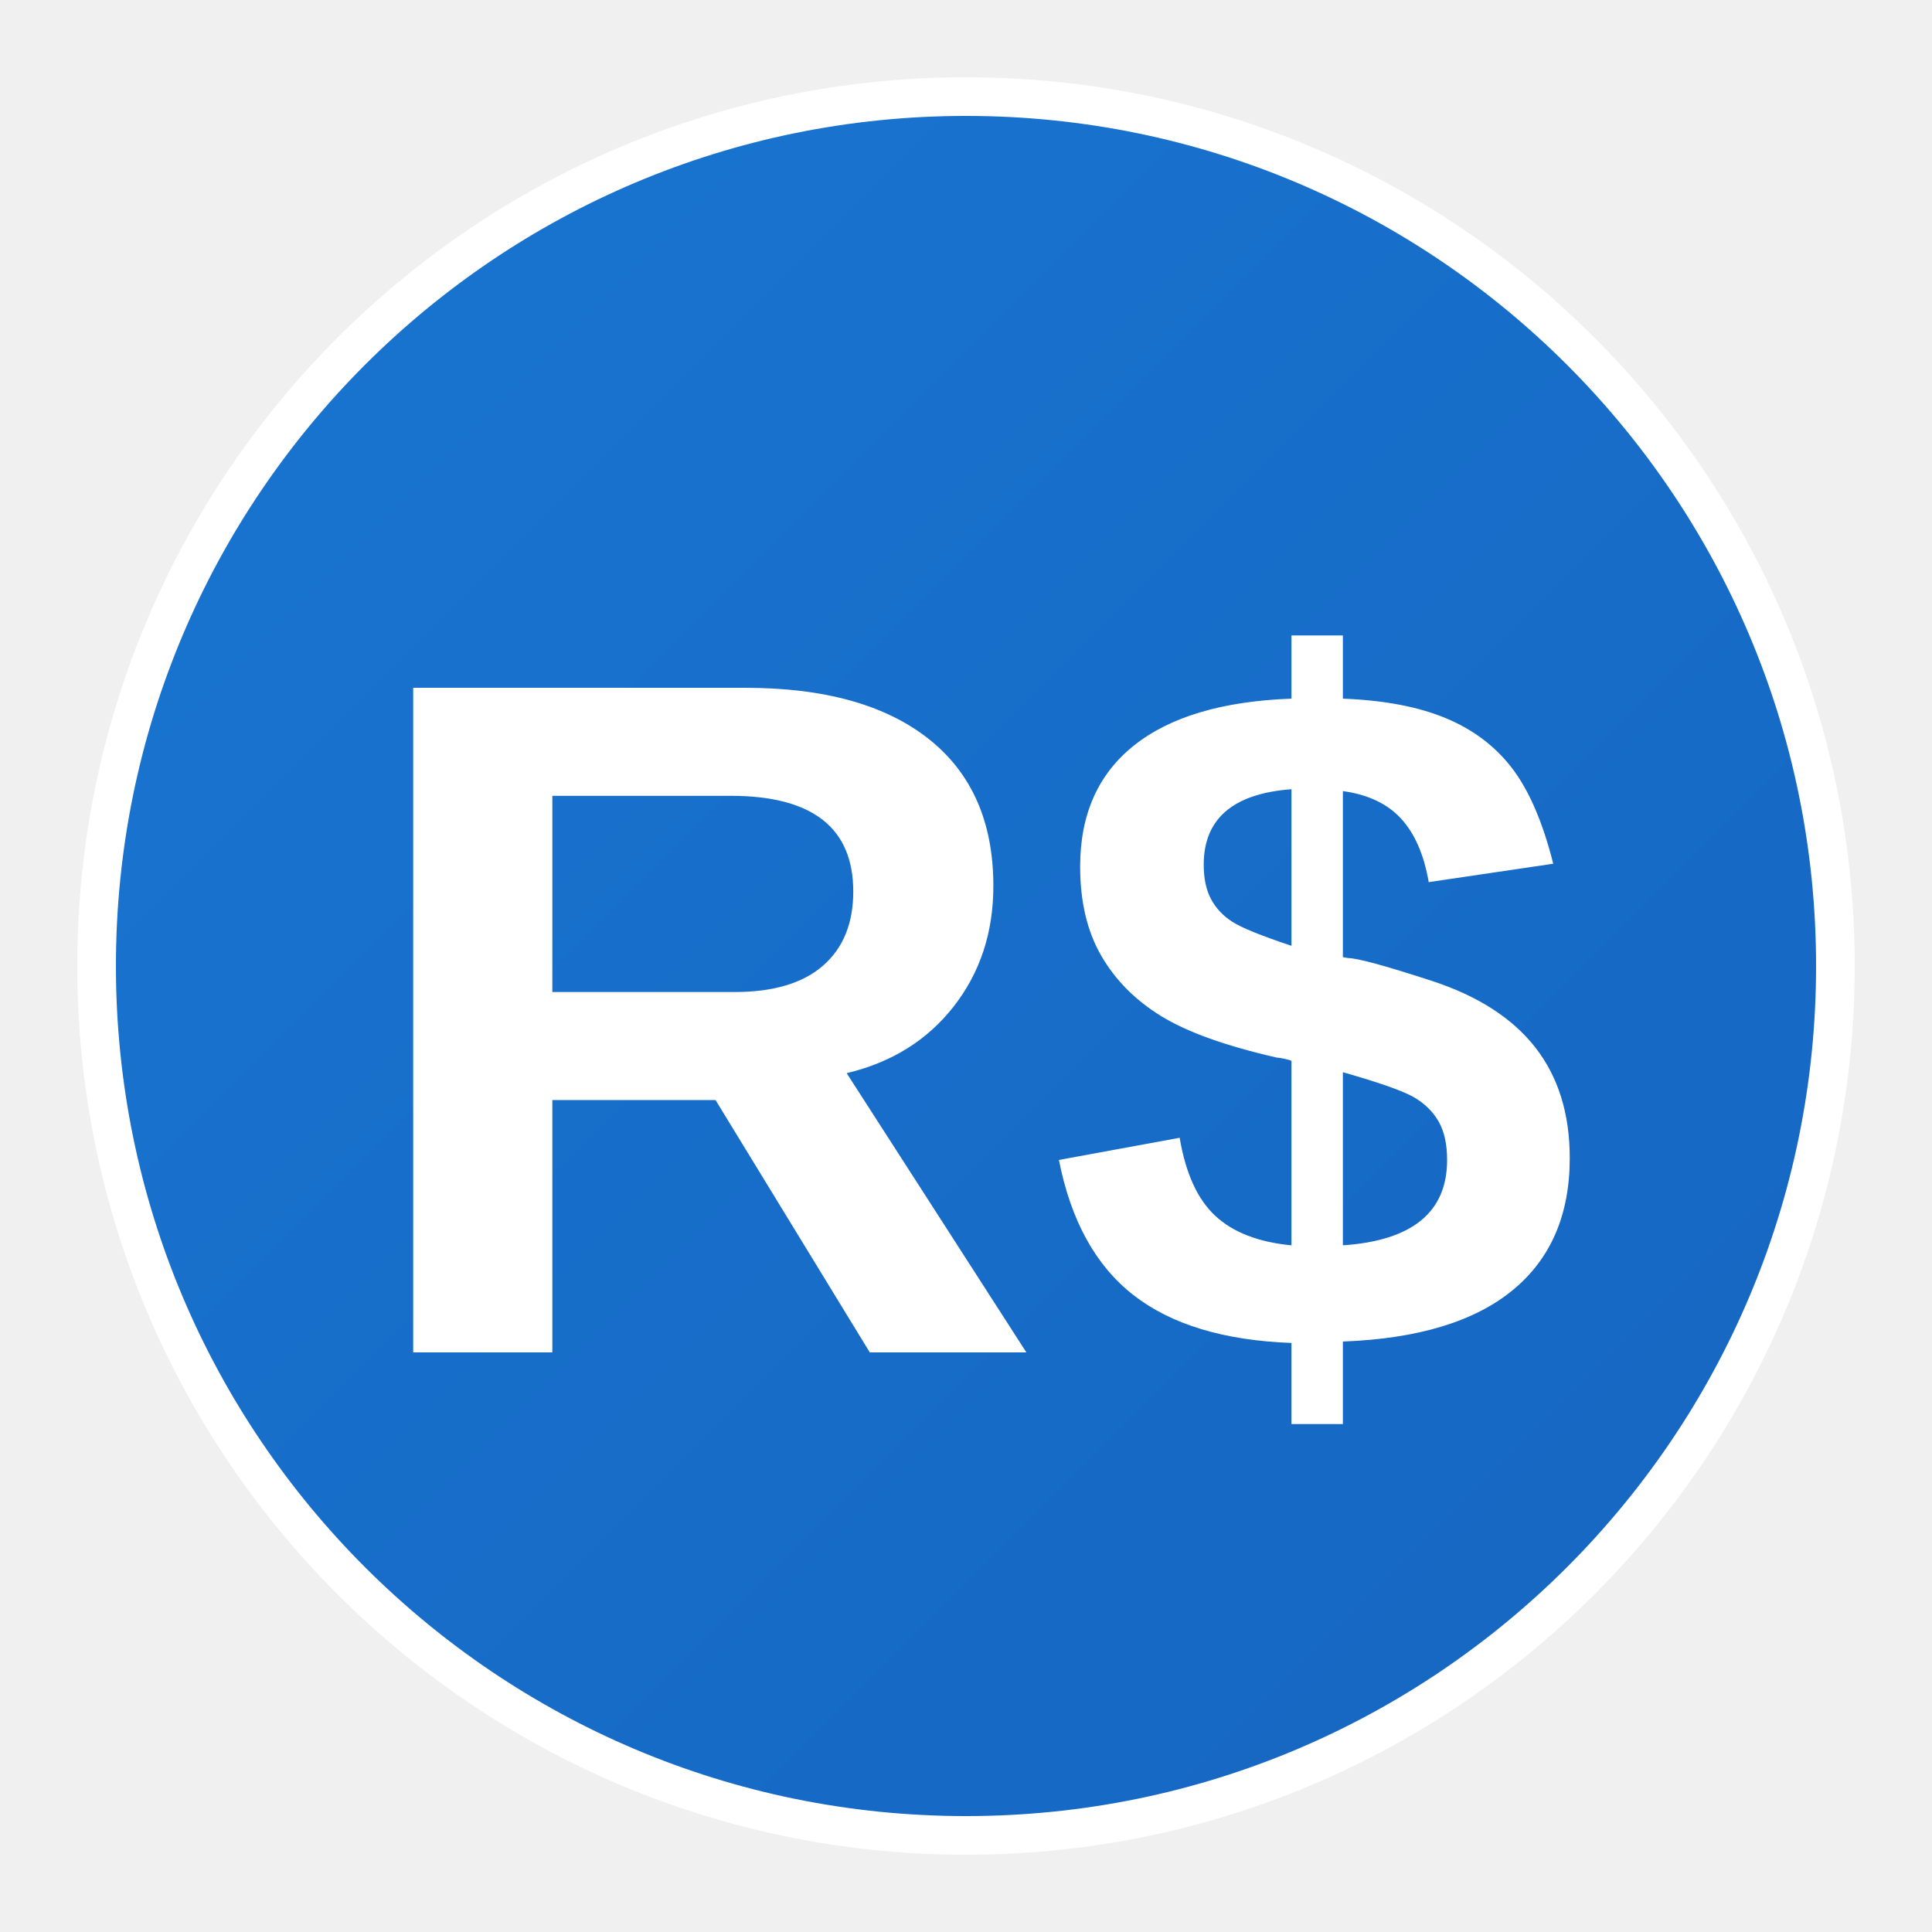
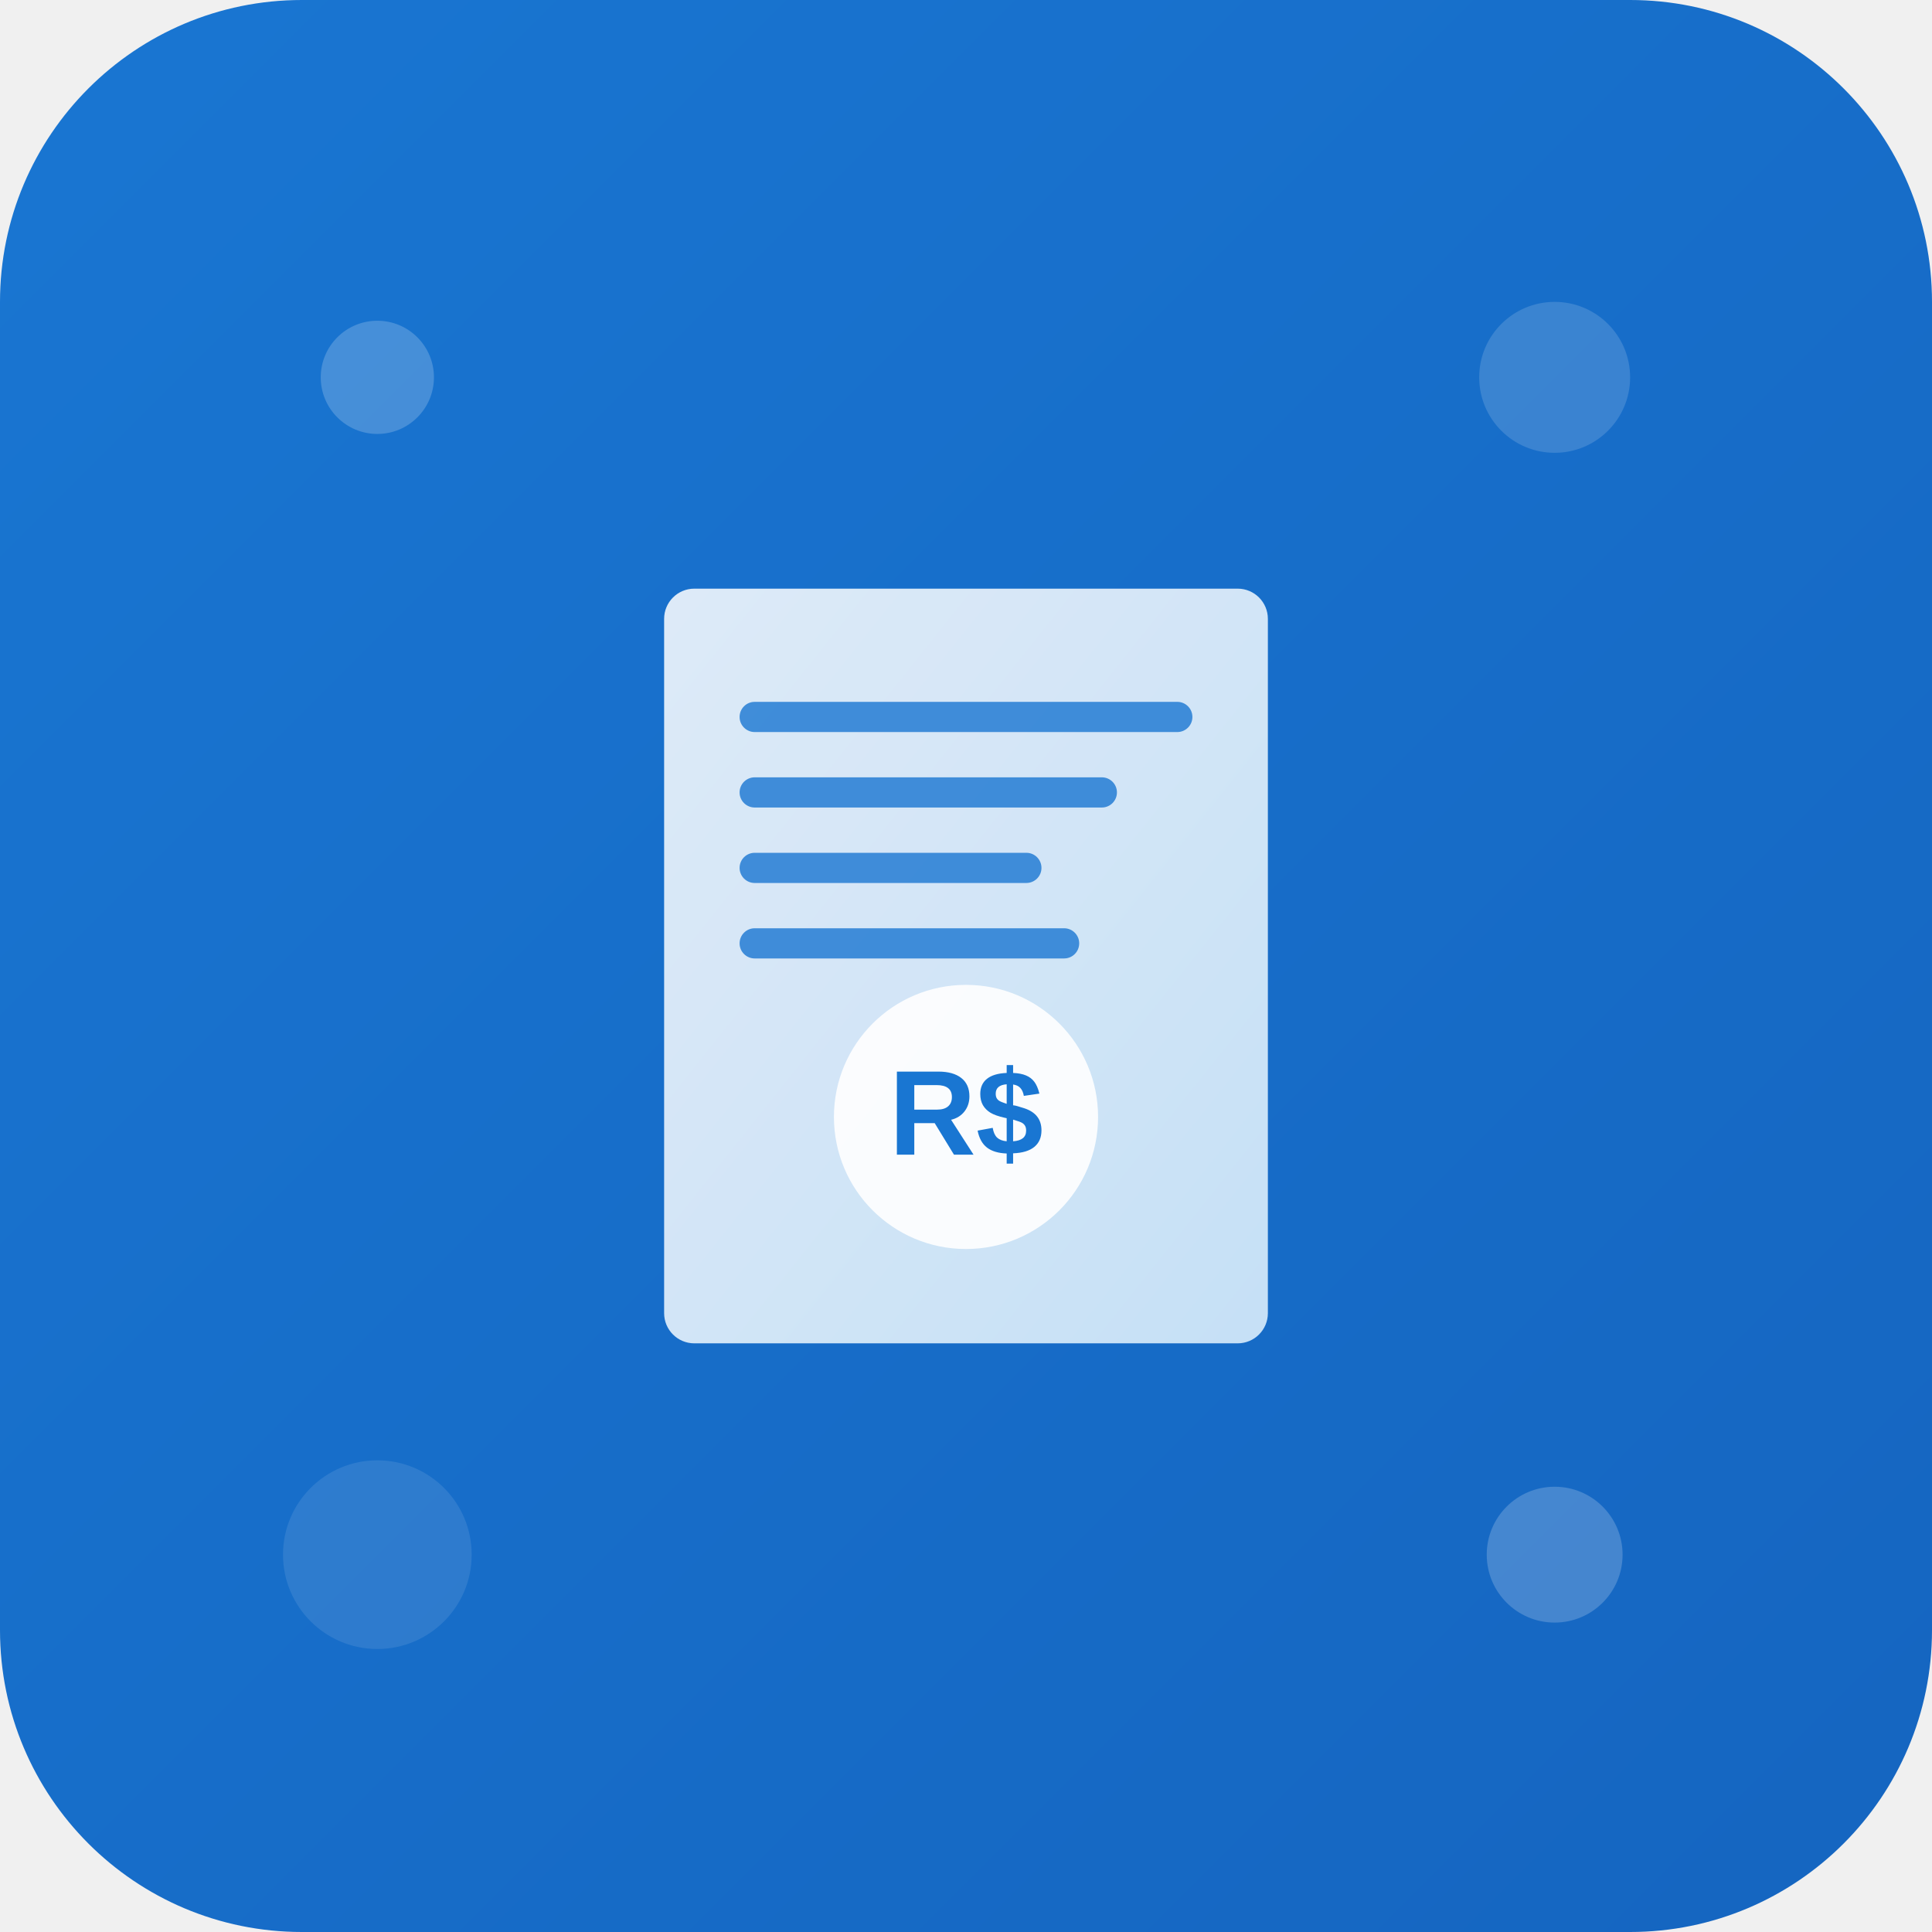
<svg xmlns="http://www.w3.org/2000/svg" width="512" height="512" viewBox="0 0 512 512">
  <defs>
-     <linearGradient id="blueGradient512" x1="0%" y1="0%" x2="100%" y2="100%">
+     <linearGradient id="bgGradient" x1="0%" y1="0%" x2="100%" y2="100%">
      <stop offset="0%" style="stop-color:#1976d2;stop-opacity:1" />
      <stop offset="100%" style="stop-color:#1565c0;stop-opacity:1" />
    </linearGradient>
+     <linearGradient id="iconGradient" x1="0%" y1="0%" x2="100%" y2="100%">
+       <stop offset="0%" style="stop-color:#ffffff;stop-opacity:0.9" />
+       <stop offset="100%" style="stop-color:#e3f2fd;stop-opacity:0.9" />
+     </linearGradient>
  </defs>
-   <circle cx="256" cy="256" r="230.4" fill="url(#blueGradient512)" stroke="#ffffff" stroke-width="10.24" />
-   <text x="256" y="358.4" font-family="Arial, sans-serif" font-size="256" font-weight="bold" text-anchor="middle" fill="white">R$</text>
+   <rect width="512" height="512" fill="url(#bgGradient)" rx="80" />
+   <g transform="translate(256, 256)">
+     <rect x="-80" y="-100" width="160" height="200" fill="url(#iconGradient)" rx="8" opacity="0.95" />
+     <rect x="-60" y="-70" width="120" height="8" fill="#1976d2" rx="4" opacity="0.8" />
+     <rect x="-60" y="-50" width="100" height="8" fill="#1976d2" rx="4" opacity="0.8" />
+     <rect x="-60" y="-30" width="80" height="8" fill="#1976d2" rx="4" opacity="0.8" />
+     <rect x="-60" y="-10" width="90" height="8" fill="#1976d2" rx="4" opacity="0.8" />
+     <circle cx="0" cy="40" r="35" fill="#ffffff" opacity="0.9" />
+     <text x="0" y="50" font-family="Arial, sans-serif" font-size="32" font-weight="bold" text-anchor="middle" fill="#1976d2">R$</text>
+   </g>
+   <circle cx="100" cy="100" r="15" fill="#ffffff" opacity="0.2" />
+   <circle cx="412" cy="100" r="20" fill="#ffffff" opacity="0.15" />
+   <circle cx="100" cy="412" r="25" fill="#ffffff" opacity="0.1" />
+   <circle cx="412" cy="412" r="18" fill="#ffffff" opacity="0.2" />
</svg>
